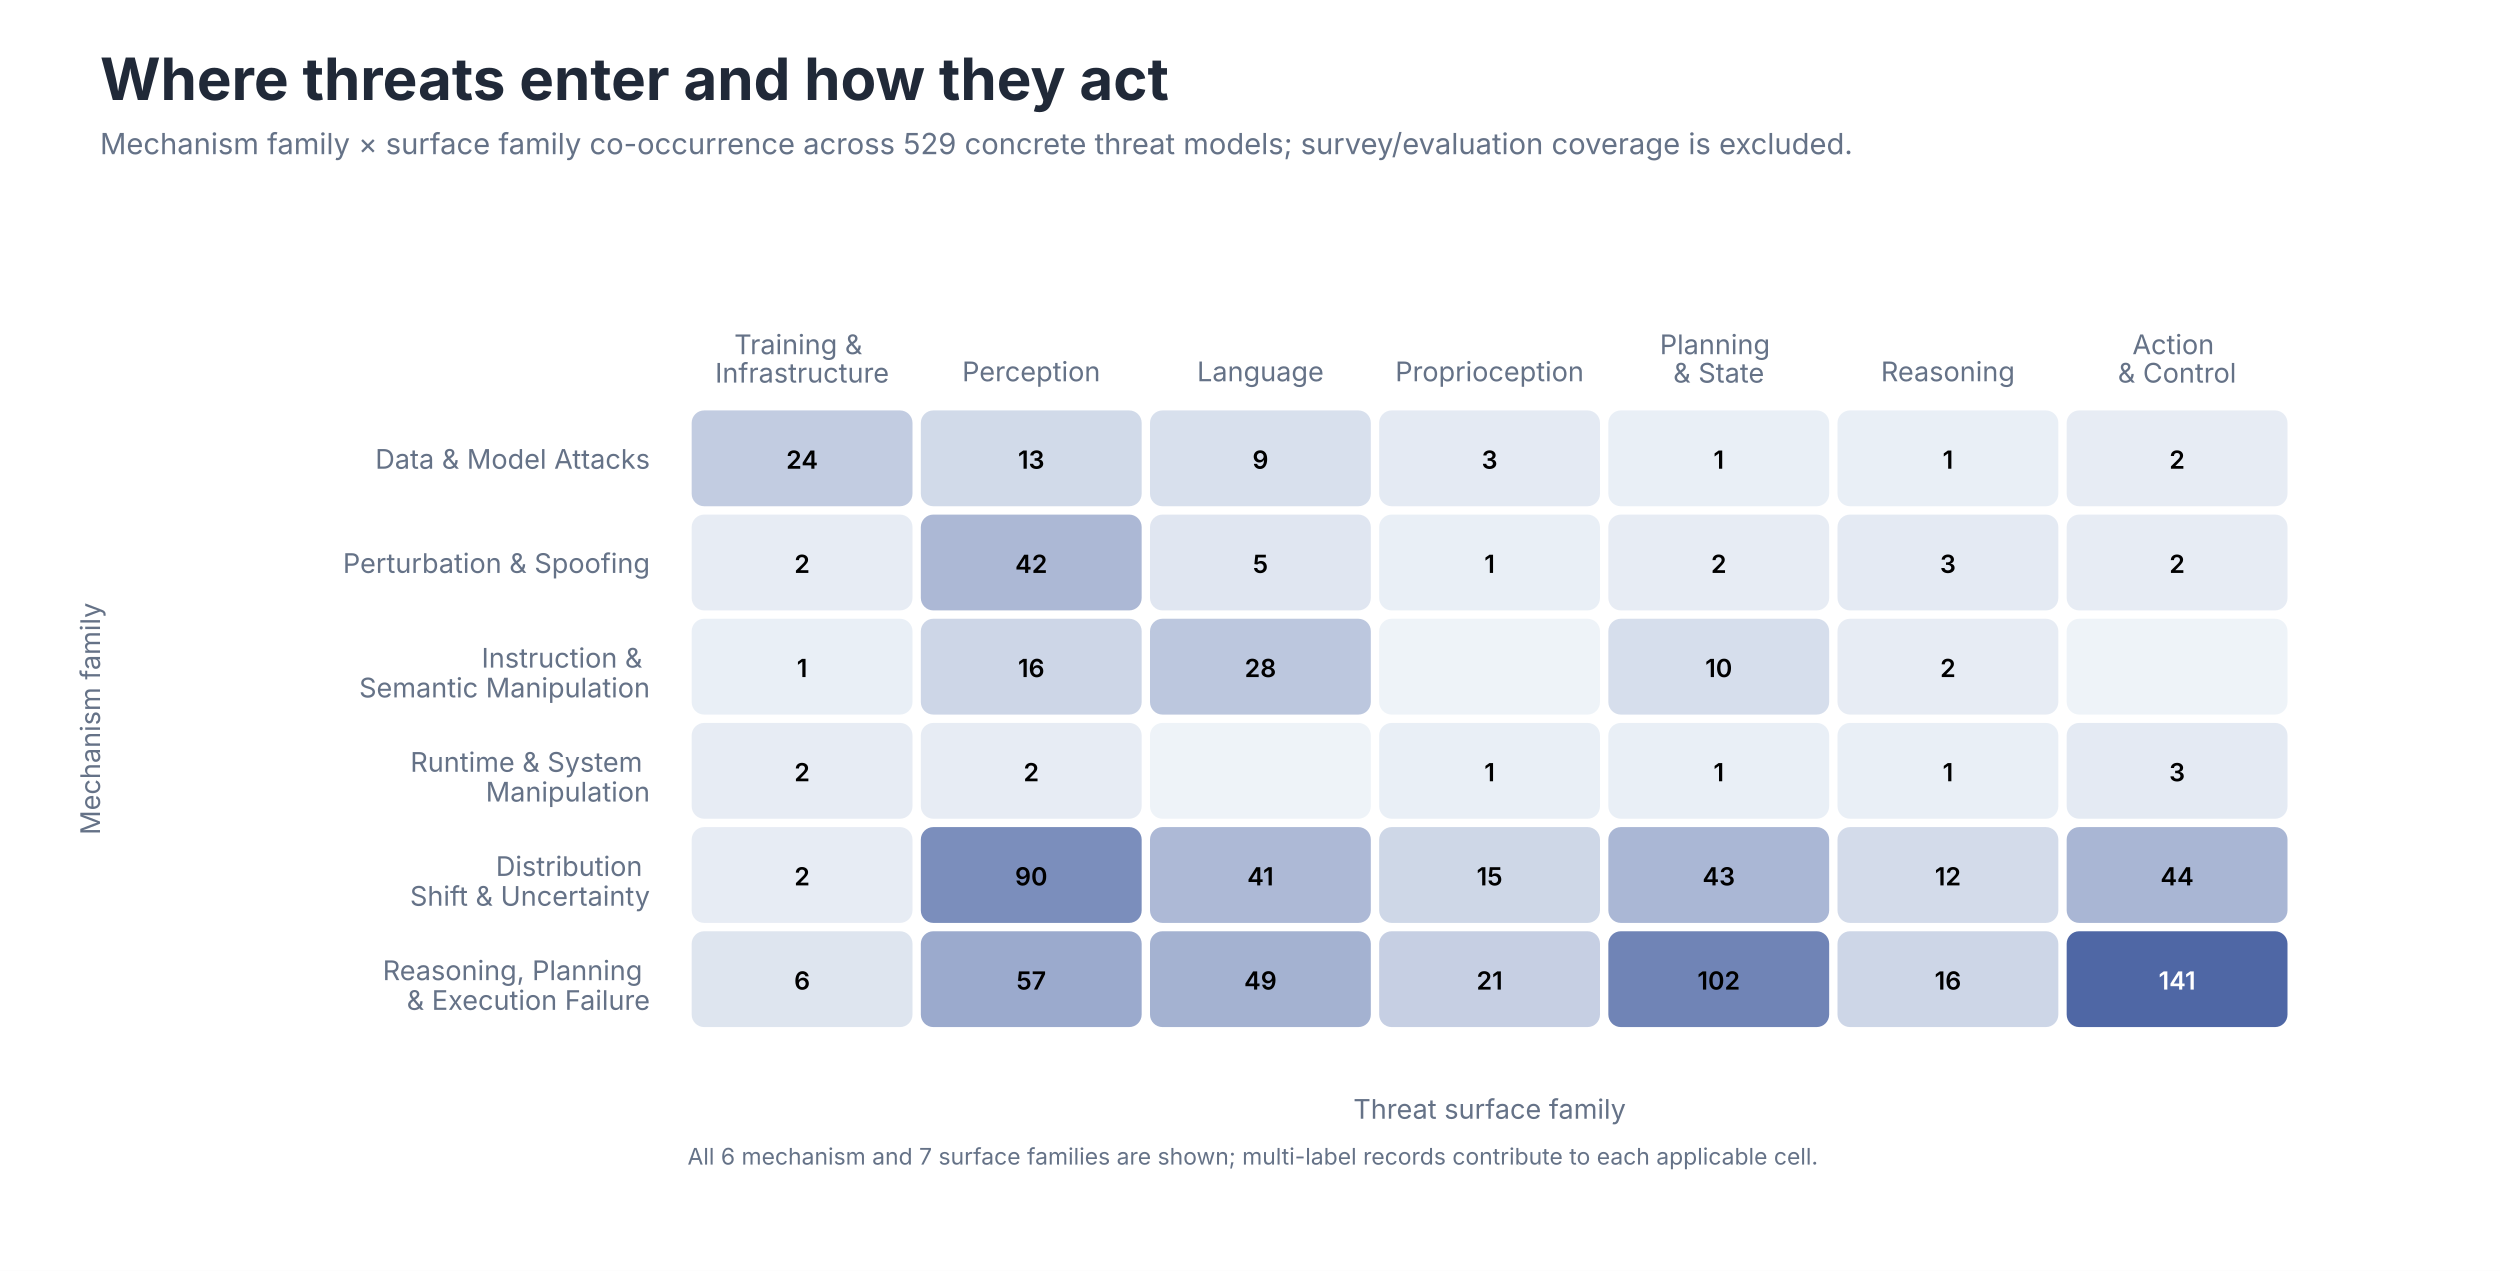
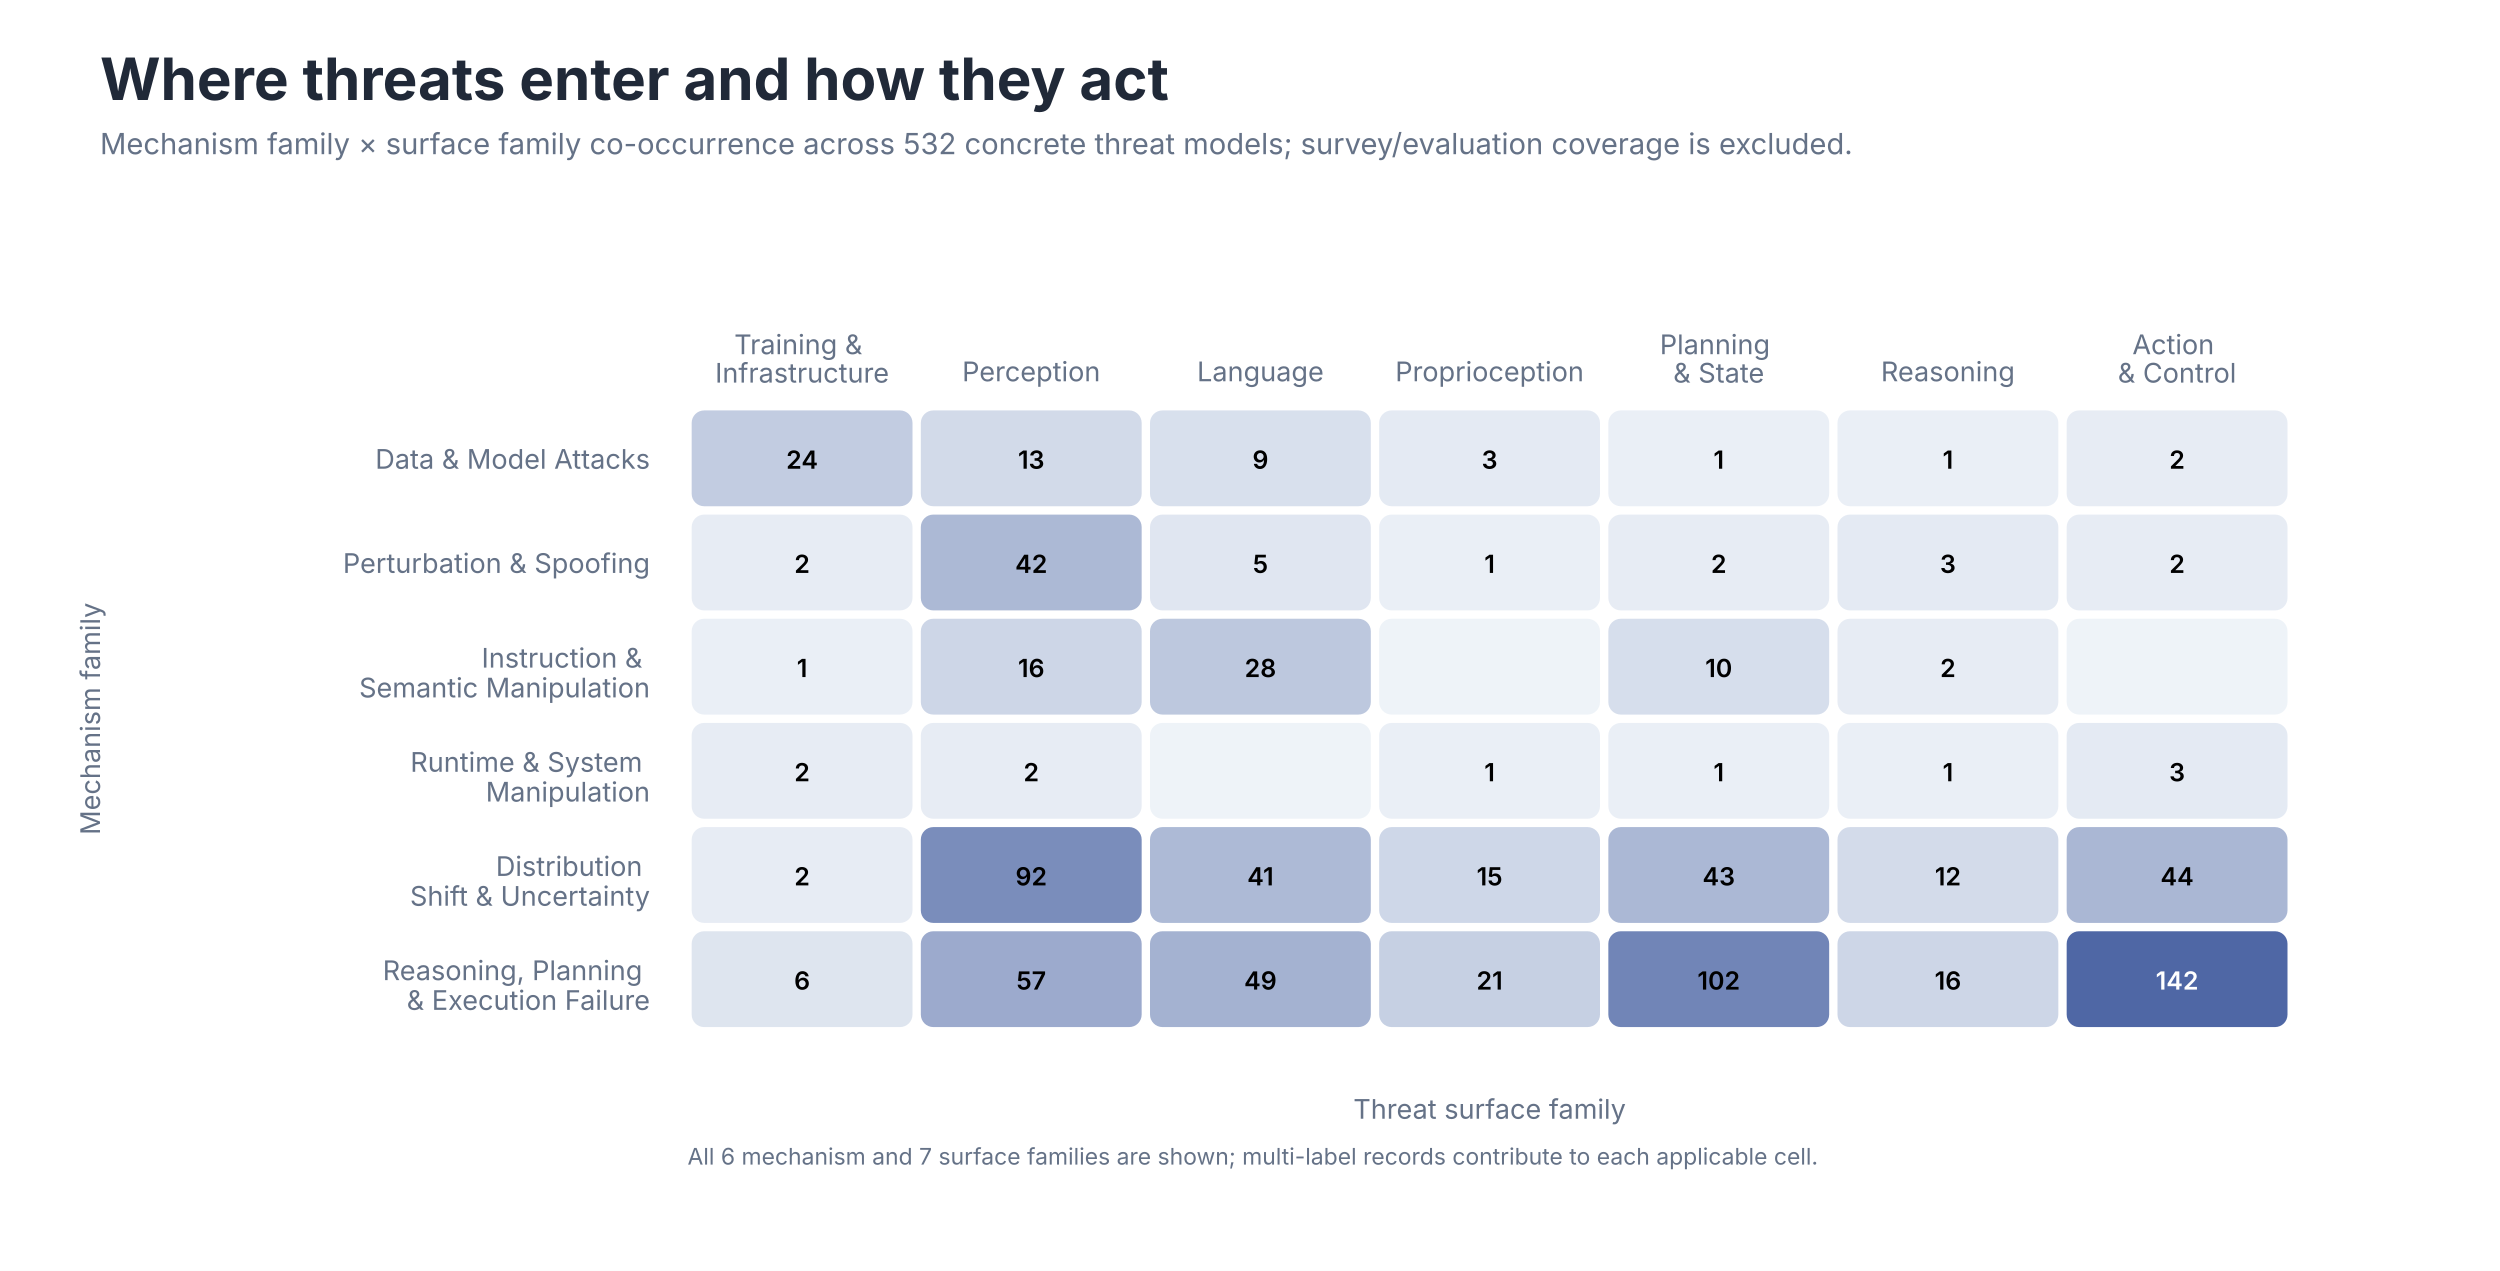
<svg xmlns="http://www.w3.org/2000/svg" role="img" aria-labelledby="title desc" viewBox="0 0 1200 610">
  <style>
text { font-family: -apple-system, BlinkMacSystemFont, 'Segoe UI', sans-serif; }
.title { font-size: 28px; font-weight: 650; fill: #202938; }
.subtitle { font-size: 14px; fill: #657287; }
.axis { font-size: 13px; fill: #657287; }
.label { font-size: 13px; fill: #202938; }
.small { font-size: 11px; fill: #657287; }
</style>
  <rect width="1200" height="610" fill="#FFFFFF" />
  <text class="title" x="48" y="48">Where threats enter and how they act</text>
-   <text class="subtitle" x="48" y="74">Mechanism family × surface family co-occurrence across 529 concrete threat models; survey/evaluation coverage is excluded.</text>
+   <text class="subtitle" x="48" y="74">Mechanism family × surface family co-occurrence across 532 concrete threat models; survey/evaluation coverage is excluded.</text>
  <text class="axis" text-anchor="middle" x="385.0" y="170.0">
    <tspan x="385.0" dy="0em">Training &amp;</tspan>
    <tspan x="385.0" dy="1.05em">Infrastructure</tspan>
  </text>
  <text class="axis" text-anchor="middle" x="495.0" y="183.0">
    <tspan x="495.0" dy="0em">Perception</tspan>
  </text>
  <text class="axis" text-anchor="middle" x="605.0" y="183.0">
    <tspan x="605.0" dy="0em">Language</tspan>
  </text>
  <text class="axis" text-anchor="middle" x="715.0" y="183.0">
    <tspan x="715.0" dy="0em">Proprioception</tspan>
  </text>
  <text class="axis" text-anchor="middle" x="825.0" y="170.0">
    <tspan x="825.0" dy="0em">Planning</tspan>
    <tspan x="825.0" dy="1.05em">&amp; State</tspan>
  </text>
  <text class="axis" text-anchor="middle" x="935.0" y="183.0">
    <tspan x="935.0" dy="0em">Reasoning</tspan>
  </text>
  <text class="axis" text-anchor="middle" x="1045.0" y="170.0">
    <tspan x="1045.0" dy="0em">Action</tspan>
    <tspan x="1045.0" dy="1.05em">&amp; Control</tspan>
  </text>
  <text class="axis" text-anchor="end" x="312.0" y="225.0">Data &amp; Model Attacks</text>
  <text class="axis" text-anchor="end" x="312.0" y="275.0">Perturbation &amp; Spoofing</text>
  <text class="axis" text-anchor="end" x="312.0" y="325.0">
    <tspan x="312.0" dy="-0.35em">Instruction &amp;</tspan>
    <tspan x="312.0" dy="1.1em">Semantic Manipulation</tspan>
  </text>
  <text class="axis" text-anchor="end" x="312.0" y="375.0">
    <tspan x="312.0" dy="-0.35em">Runtime &amp; System</tspan>
    <tspan x="312.0" dy="1.1em">Manipulation</tspan>
  </text>
  <text class="axis" text-anchor="end" x="312.0" y="425.0">
    <tspan x="312.0" dy="-0.35em">Distribution</tspan>
    <tspan x="312.0" dy="1.1em">Shift &amp; Uncertainty</tspan>
  </text>
  <text class="axis" text-anchor="end" x="312.0" y="475.0">
    <tspan x="312.0" dy="-0.35em">Reasoning, Planning</tspan>
    <tspan x="312.0" dy="1.1em">&amp; Execution Failure</tspan>
  </text>
  <rect x="332" y="197" width="106" height="46" rx="6" fill="#C2CCE1" />
  <text x="385.0" y="225.0" text-anchor="middle" font-size="12" font-weight="600" fill="#000000">24</text>
-   <rect x="442" y="197" width="106" height="46" rx="6" fill="#D1DAE9" />
+   <rect x="442" y="197" width="106" height="46" rx="6" fill="#D2DAE9" />
  <text x="495.0" y="225.0" text-anchor="middle" font-size="12" font-weight="600" fill="#000000">13</text>
  <rect x="552" y="197" width="106" height="46" rx="6" fill="#D8E0ED" />
  <text x="605.0" y="225.0" text-anchor="middle" font-size="12" font-weight="600" fill="#000000">9</text>
  <rect x="662" y="197" width="106" height="46" rx="6" fill="#E4EAF3" />
  <text x="715.0" y="225.0" text-anchor="middle" font-size="12" font-weight="600" fill="#000000">3</text>
-   <rect x="772" y="197" width="106" height="46" rx="6" fill="#E9EFF6" />
+   <rect x="772" y="197" width="106" height="46" rx="6" fill="#EAEFF6" />
  <text x="825.0" y="225.0" text-anchor="middle" font-size="12" font-weight="600" fill="#000000">1</text>
-   <rect x="882" y="197" width="106" height="46" rx="6" fill="#E9EFF6" />
+   <rect x="882" y="197" width="106" height="46" rx="6" fill="#EAEFF6" />
  <text x="935.0" y="225.0" text-anchor="middle" font-size="12" font-weight="600" fill="#000000">1</text>
  <rect x="992" y="197" width="106" height="46" rx="6" fill="#E7ECF4" />
  <text x="1045.0" y="225.0" text-anchor="middle" font-size="12" font-weight="600" fill="#000000">2</text>
  <rect x="332" y="247" width="106" height="46" rx="6" fill="#E7ECF4" />
  <text x="385.0" y="275.0" text-anchor="middle" font-size="12" font-weight="600" fill="#000000">2</text>
-   <rect x="442" y="247" width="106" height="46" rx="6" fill="#ACB8D5" />
+   <rect x="442" y="247" width="106" height="46" rx="6" fill="#ACB9D5" />
  <text x="495.0" y="275.0" text-anchor="middle" font-size="12" font-weight="600" fill="#000000">42</text>
  <rect x="552" y="247" width="106" height="46" rx="6" fill="#E0E6F1" />
  <text x="605.0" y="275.0" text-anchor="middle" font-size="12" font-weight="600" fill="#000000">5</text>
-   <rect x="662" y="247" width="106" height="46" rx="6" fill="#E9EFF6" />
+   <rect x="662" y="247" width="106" height="46" rx="6" fill="#EAEFF6" />
  <text x="715.0" y="275.0" text-anchor="middle" font-size="12" font-weight="600" fill="#000000">1</text>
  <rect x="772" y="247" width="106" height="46" rx="6" fill="#E7ECF4" />
  <text x="825.0" y="275.0" text-anchor="middle" font-size="12" font-weight="600" fill="#000000">2</text>
  <rect x="882" y="247" width="106" height="46" rx="6" fill="#E4EAF3" />
  <text x="935.0" y="275.0" text-anchor="middle" font-size="12" font-weight="600" fill="#000000">3</text>
  <rect x="992" y="247" width="106" height="46" rx="6" fill="#E7ECF4" />
  <text x="1045.0" y="275.0" text-anchor="middle" font-size="12" font-weight="600" fill="#000000">2</text>
-   <rect x="332" y="297" width="106" height="46" rx="6" fill="#E9EFF6" />
+   <rect x="332" y="297" width="106" height="46" rx="6" fill="#EAEFF6" />
  <text x="385.0" y="325.0" text-anchor="middle" font-size="12" font-weight="600" fill="#000000">1</text>
  <rect x="442" y="297" width="106" height="46" rx="6" fill="#CDD6E7" />
  <text x="495.0" y="325.0" text-anchor="middle" font-size="12" font-weight="600" fill="#000000">16</text>
-   <rect x="552" y="297" width="106" height="46" rx="6" fill="#BCC7DE" />
+   <rect x="552" y="297" width="106" height="46" rx="6" fill="#BDC8DE" />
  <text x="605.0" y="325.0" text-anchor="middle" font-size="12" font-weight="600" fill="#000000">28</text>
  <rect x="662" y="297" width="106" height="46" rx="6" fill="#EEF3F8" />
  <text x="715.0" y="325.0" text-anchor="middle" font-size="12" font-weight="600" fill="#000000" />
  <rect x="772" y="297" width="106" height="46" rx="6" fill="#D6DEEC" />
  <text x="825.0" y="325.0" text-anchor="middle" font-size="12" font-weight="600" fill="#000000">10</text>
  <rect x="882" y="297" width="106" height="46" rx="6" fill="#E7ECF4" />
  <text x="935.0" y="325.0" text-anchor="middle" font-size="12" font-weight="600" fill="#000000">2</text>
  <rect x="992" y="297" width="106" height="46" rx="6" fill="#EEF3F8" />
  <text x="1045.0" y="325.0" text-anchor="middle" font-size="12" font-weight="600" fill="#000000" />
  <rect x="332" y="347" width="106" height="46" rx="6" fill="#E7ECF4" />
  <text x="385.0" y="375.0" text-anchor="middle" font-size="12" font-weight="600" fill="#000000">2</text>
  <rect x="442" y="347" width="106" height="46" rx="6" fill="#E7ECF4" />
  <text x="495.0" y="375.0" text-anchor="middle" font-size="12" font-weight="600" fill="#000000">2</text>
  <rect x="552" y="347" width="106" height="46" rx="6" fill="#EEF3F8" />
  <text x="605.0" y="375.0" text-anchor="middle" font-size="12" font-weight="600" fill="#000000" />
-   <rect x="662" y="347" width="106" height="46" rx="6" fill="#E9EFF6" />
+   <rect x="662" y="347" width="106" height="46" rx="6" fill="#EAEFF6" />
  <text x="715.0" y="375.0" text-anchor="middle" font-size="12" font-weight="600" fill="#000000">1</text>
-   <rect x="772" y="347" width="106" height="46" rx="6" fill="#E9EFF6" />
+   <rect x="772" y="347" width="106" height="46" rx="6" fill="#EAEFF6" />
  <text x="825.0" y="375.0" text-anchor="middle" font-size="12" font-weight="600" fill="#000000">1</text>
-   <rect x="882" y="347" width="106" height="46" rx="6" fill="#E9EFF6" />
+   <rect x="882" y="347" width="106" height="46" rx="6" fill="#EAEFF6" />
  <text x="935.0" y="375.0" text-anchor="middle" font-size="12" font-weight="600" fill="#000000">1</text>
  <rect x="992" y="347" width="106" height="46" rx="6" fill="#E4EAF3" />
  <text x="1045.0" y="375.0" text-anchor="middle" font-size="12" font-weight="600" fill="#000000">3</text>
  <rect x="332" y="397" width="106" height="46" rx="6" fill="#E7ECF4" />
  <text x="385.0" y="425.0" text-anchor="middle" font-size="12" font-weight="600" fill="#000000">2</text>
-   <rect x="442" y="397" width="106" height="46" rx="6" fill="#7B8EBC" />
-   <text x="495.0" y="425.0" text-anchor="middle" font-size="12" font-weight="600" fill="#000000">90</text>
-   <rect x="552" y="397" width="106" height="46" rx="6" fill="#ADB9D6" />
+   <rect x="442" y="397" width="106" height="46" rx="6" fill="#7A8DBB" />
+   <text x="495.0" y="425.0" text-anchor="middle" font-size="12" font-weight="600" fill="#000000">92</text>
+   <rect x="552" y="397" width="106" height="46" rx="6" fill="#ADBAD6" />
  <text x="605.0" y="425.0" text-anchor="middle" font-size="12" font-weight="600" fill="#000000">41</text>
-   <rect x="662" y="397" width="106" height="46" rx="6" fill="#CED7E7" />
+   <rect x="662" y="397" width="106" height="46" rx="6" fill="#CED7E8" />
  <text x="715.0" y="425.0" text-anchor="middle" font-size="12" font-weight="600" fill="#000000">15</text>
-   <rect x="772" y="397" width="106" height="46" rx="6" fill="#AAB7D5" />
+   <rect x="772" y="397" width="106" height="46" rx="6" fill="#ABB8D5" />
  <text x="825.0" y="425.0" text-anchor="middle" font-size="12" font-weight="600" fill="#000000">43</text>
  <rect x="882" y="397" width="106" height="46" rx="6" fill="#D3DBEA" />
  <text x="935.0" y="425.0" text-anchor="middle" font-size="12" font-weight="600" fill="#000000">12</text>
-   <rect x="992" y="397" width="106" height="46" rx="6" fill="#A9B6D4" />
+   <rect x="992" y="397" width="106" height="46" rx="6" fill="#AAB7D4" />
  <text x="1045.0" y="425.0" text-anchor="middle" font-size="12" font-weight="600" fill="#000000">44</text>
  <rect x="332" y="447" width="106" height="46" rx="6" fill="#DEE5EF" />
  <text x="385.0" y="475.0" text-anchor="middle" font-size="12" font-weight="600" fill="#000000">6</text>
-   <rect x="442" y="447" width="106" height="46" rx="6" fill="#9BAACD" />
+   <rect x="442" y="447" width="106" height="46" rx="6" fill="#9CAACD" />
  <text x="495.0" y="475.0" text-anchor="middle" font-size="12" font-weight="600" fill="#000000">57</text>
  <rect x="552" y="447" width="106" height="46" rx="6" fill="#A4B2D1" />
  <text x="605.0" y="475.0" text-anchor="middle" font-size="12" font-weight="600" fill="#000000">49</text>
-   <rect x="662" y="447" width="106" height="46" rx="6" fill="#C6CFE3" />
+   <rect x="662" y="447" width="106" height="46" rx="6" fill="#C6D0E3" />
  <text x="715.0" y="475.0" text-anchor="middle" font-size="12" font-weight="600" fill="#000000">21</text>
-   <rect x="772" y="447" width="106" height="46" rx="6" fill="#7084B6" />
+   <rect x="772" y="447" width="106" height="46" rx="6" fill="#7185B7" />
  <text x="825.0" y="475.0" text-anchor="middle" font-size="12" font-weight="600" fill="#000000">102</text>
  <rect x="882" y="447" width="106" height="46" rx="6" fill="#CDD6E7" />
  <text x="935.0" y="475.0" text-anchor="middle" font-size="12" font-weight="600" fill="#000000">16</text>
  <rect x="992" y="447" width="106" height="46" rx="6" fill="#4F67A5" />
-   <text x="1045.0" y="475.0" text-anchor="middle" font-size="12" font-weight="600" fill="#FFFFFF">141</text>
+   <text x="1045.0" y="475.0" text-anchor="middle" font-size="12" font-weight="600" fill="#FFFFFF">142</text>
  <text class="axis" x="715.0" y="537" text-anchor="middle">Threat surface family</text>
  <text class="axis" transform="translate(48 345.0) rotate(-90)" text-anchor="middle">Mechanism family</text>
  <text class="small" x="330" y="559">All 6 mechanism and 7 surface families are shown; multi-label records contribute to each applicable cell.</text>
</svg>
